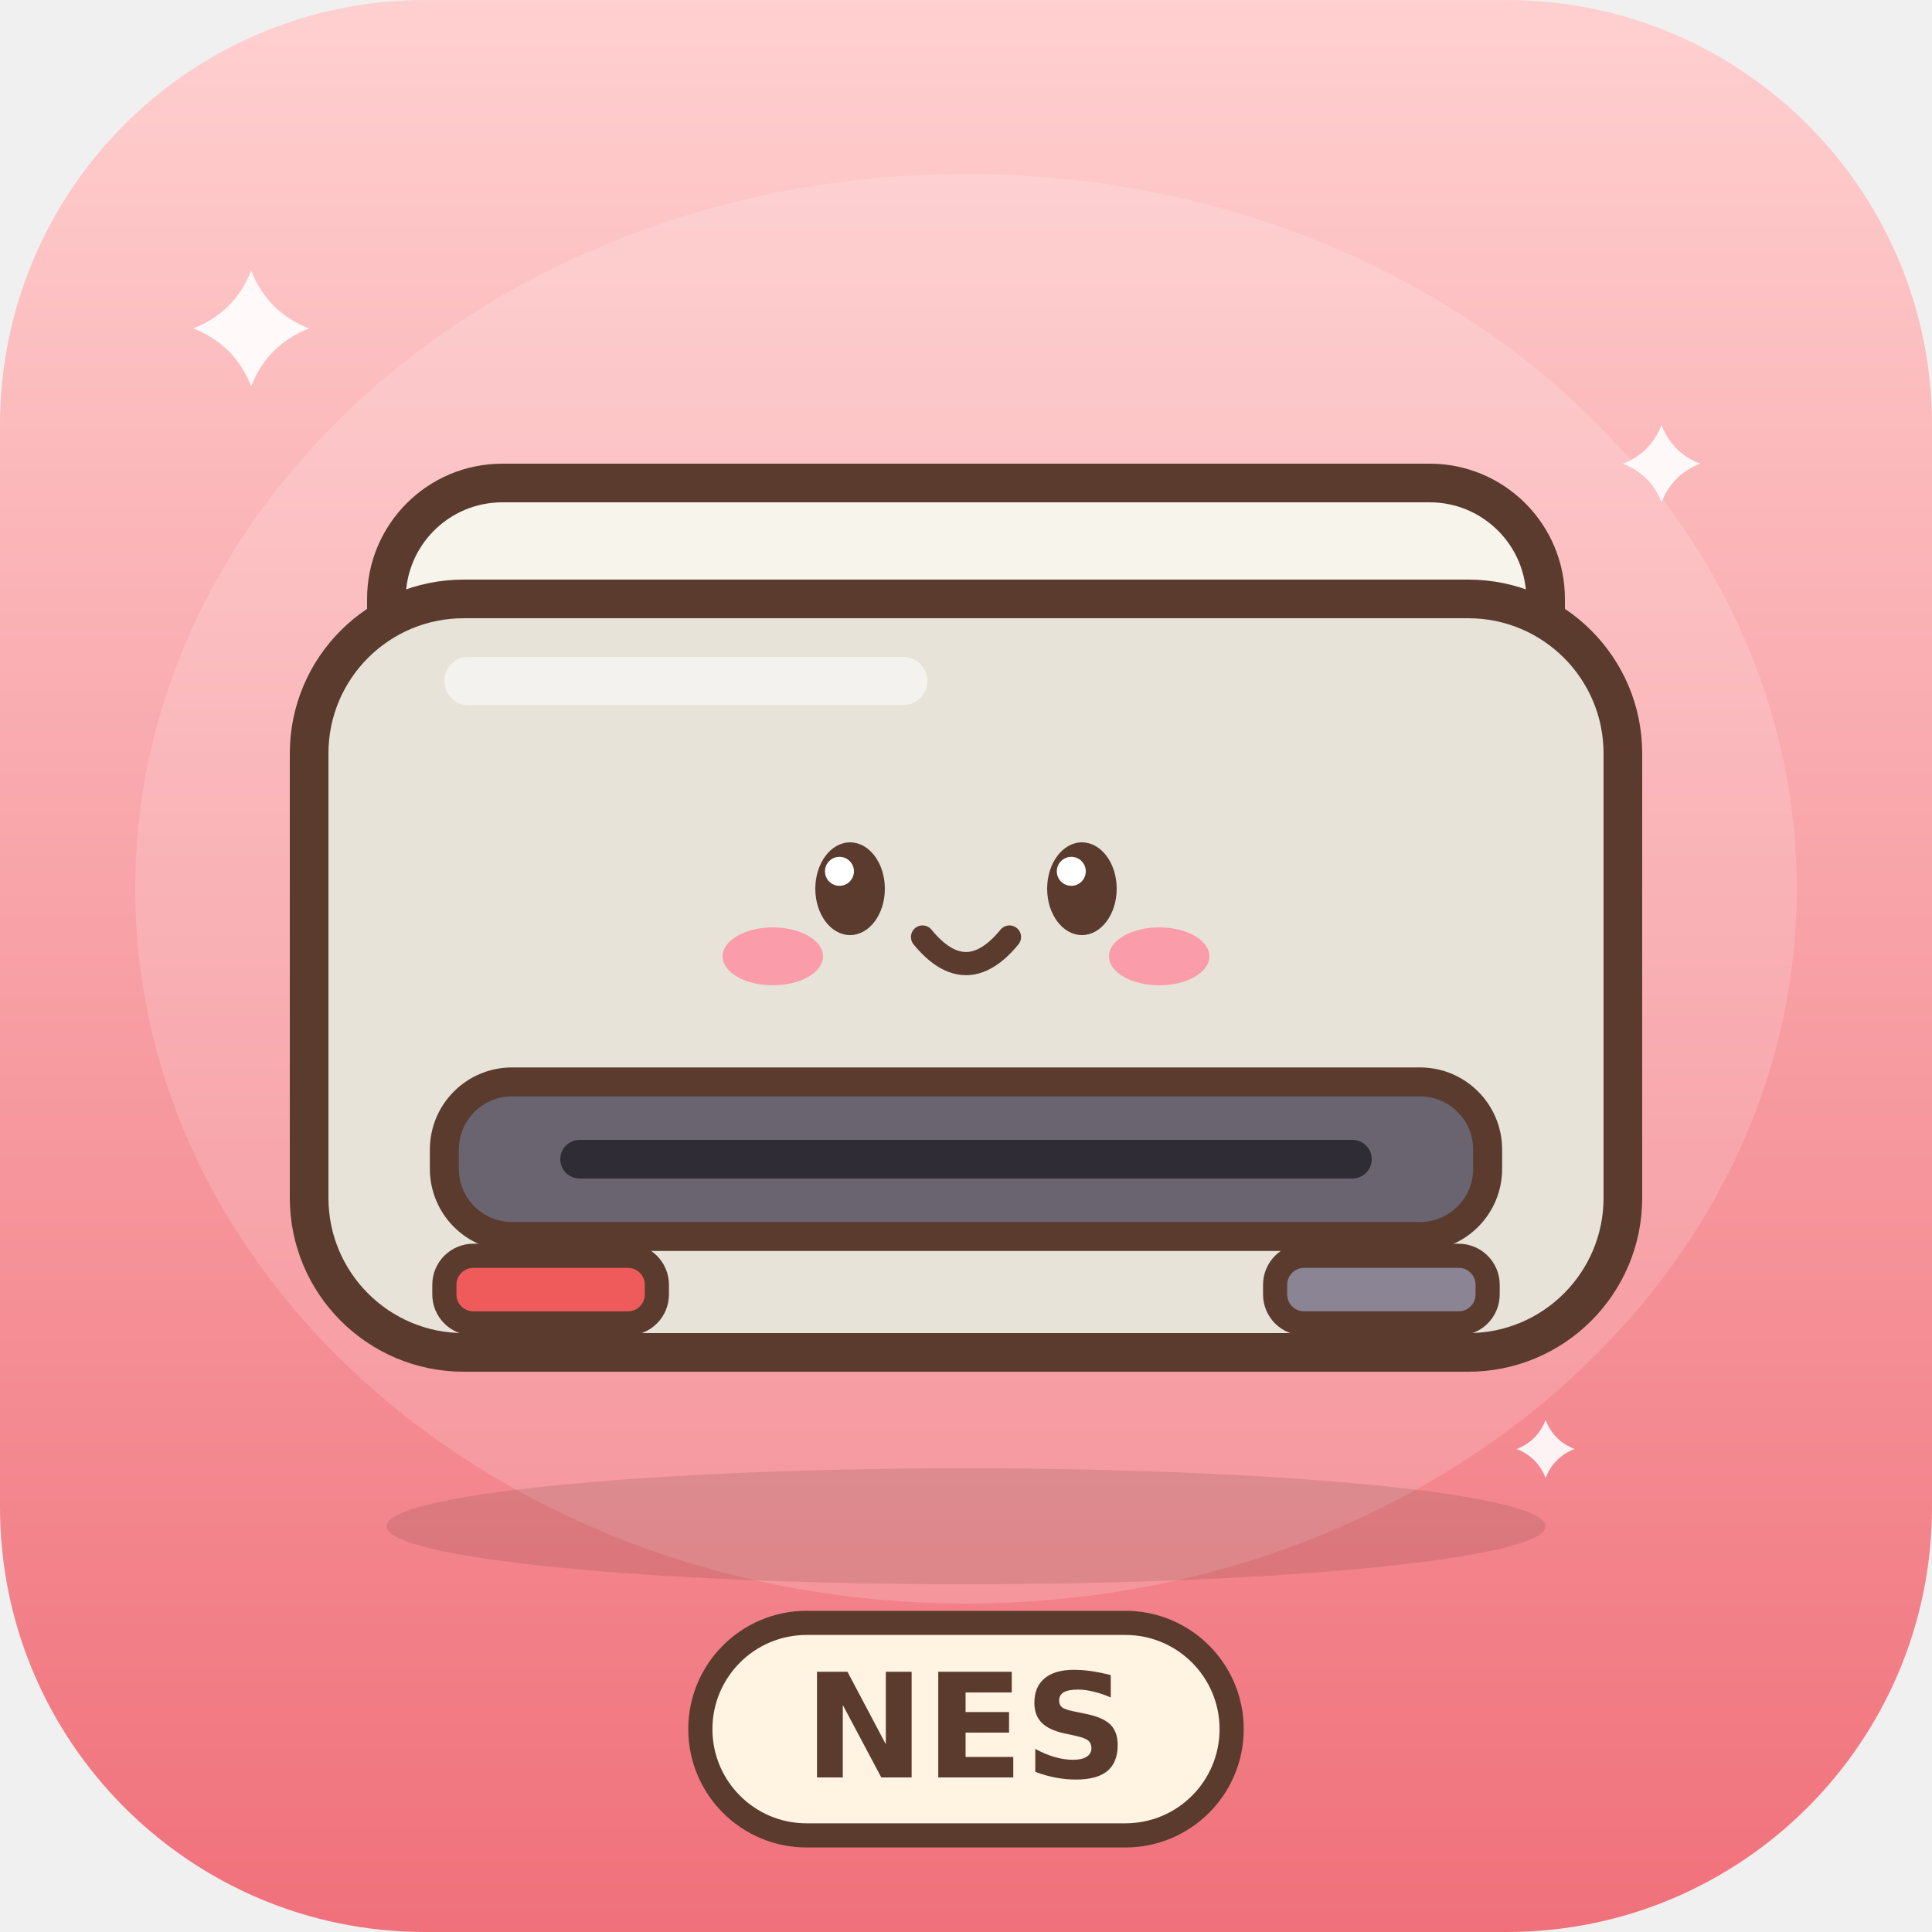
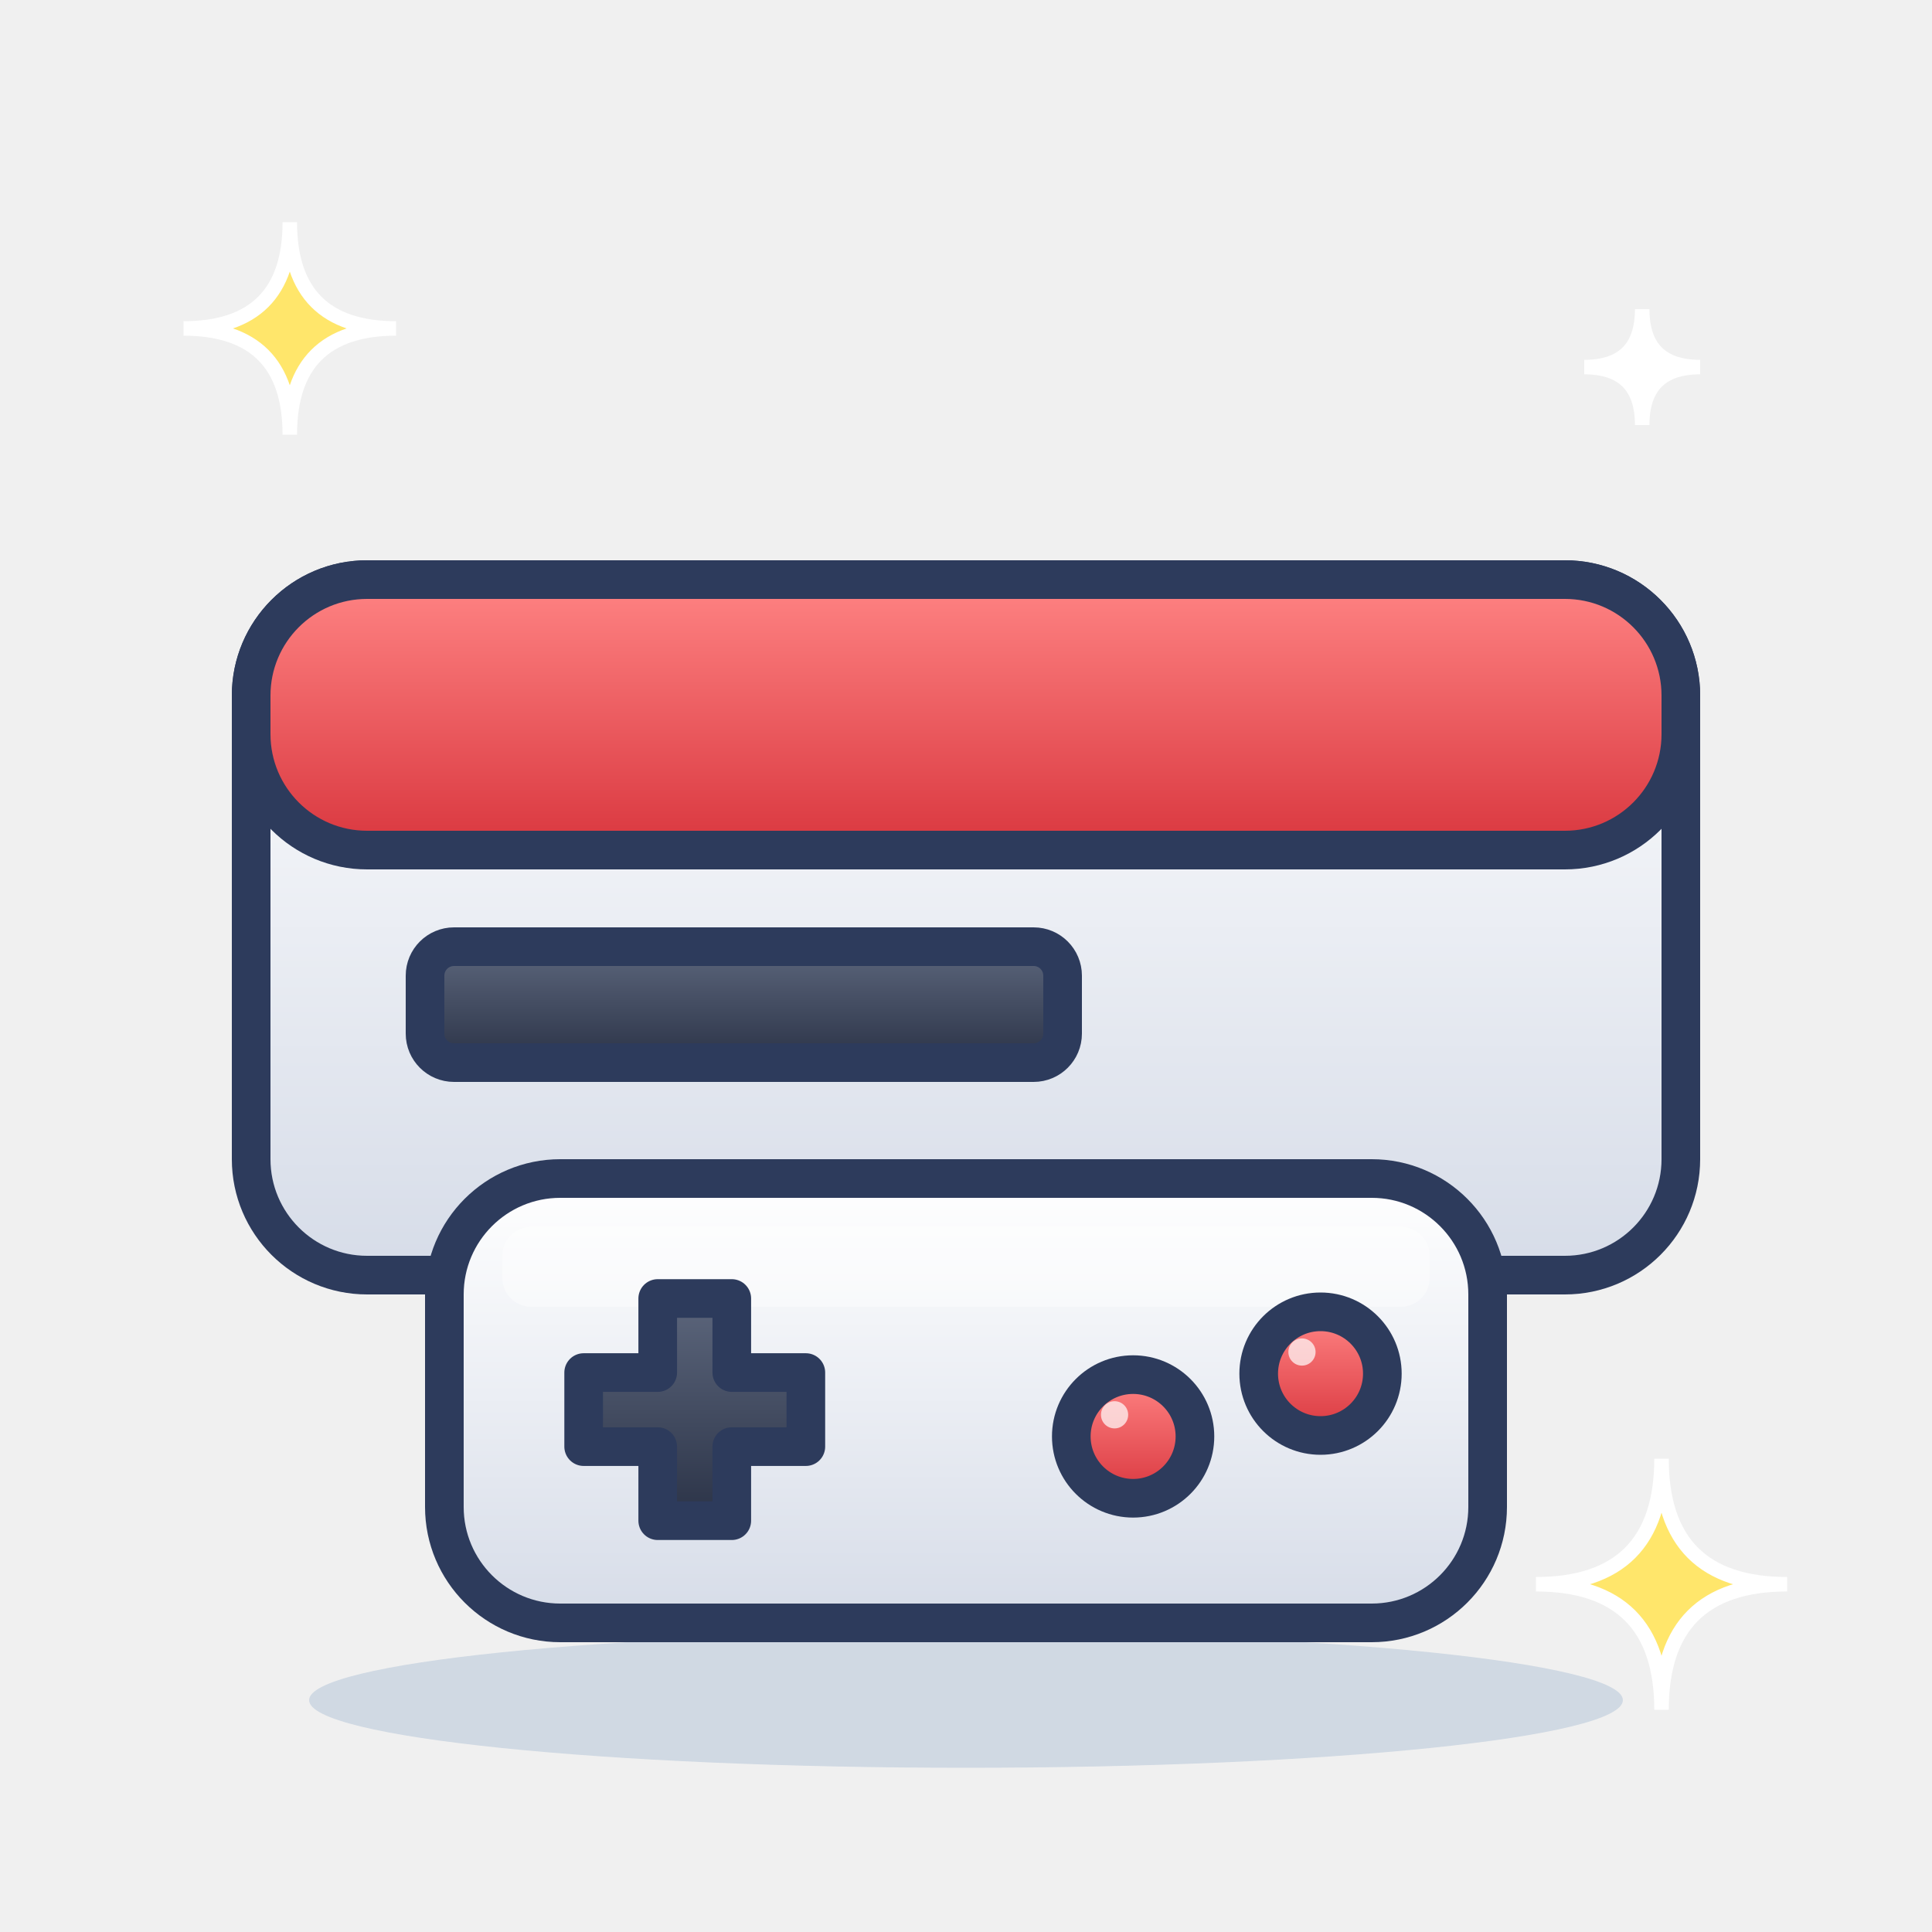
<svg xmlns="http://www.w3.org/2000/svg" viewBox="0 0 200 200" width="256" height="256">
  <defs>
-     <linearGradient id="g0" x1="0" y1="0" x2="0" y2="1">
-       <stop offset="0" stop-color="#ffd0d0" />
-       <stop offset="1" stop-color="#f0707a" />
+     <linearGradient id="red" x1="0" y1="0" x2="0" y2="1">
+       <stop offset="0" stop-color="#ff8484" />
+       <stop offset="1" stop-color="#d9363e" />
    </linearGradient>
-     <clipPath id="c0">
-       <rect width="200" height="200" rx="44" />
-     </clipPath>
+     <linearGradient id="wh" x1="0" y1="0" x2="0" y2="1">
+       <stop offset="0" stop-color="#ffffff" />
+       <stop offset="1" stop-color="#d6dce8" />
+     </linearGradient>
+     <linearGradient id="cream" x1="0" y1="0" x2="0" y2="1">
+       <stop offset="0" stop-color="#fff7e2" />
+       <stop offset="1" stop-color="#e6d4aa" />
+     </linearGradient>
+     <linearGradient id="dk" x1="0" y1="0" x2="0" y2="1">
+       <stop offset="0" stop-color="#5c667c" />
+       <stop offset="1" stop-color="#2b3347" />
+     </linearGradient>
+     <linearGradient id="navy" x1="0" y1="0" x2="0" y2="1">
+       <stop offset="0" stop-color="#56699a" />
+       <stop offset="1" stop-color="#2a3a66" />
+     </linearGradient>
+     <linearGradient id="blu" x1="0" y1="0" x2="0" y2="1">
+       <stop offset="0" stop-color="#79bcff" />
+       <stop offset="1" stop-color="#2f70d8" />
+     </linearGradient>
+     <linearGradient id="pur" x1="0" y1="0" x2="0" y2="1">
+       <stop offset="0" stop-color="#cfaaff" />
+       <stop offset="1" stop-color="#7c50d2" />
+     </linearGradient>
+     <linearGradient id="ind" x1="0" y1="0" x2="0" y2="1">
+       <stop offset="0" stop-color="#9a8cff" />
+       <stop offset="1" stop-color="#4c3ac9" />
+     </linearGradient>
+     <linearGradient id="grn" x1="0" y1="0" x2="0" y2="1">
+       <stop offset="0" stop-color="#a6e884" />
+       <stop offset="1" stop-color="#4fa83b" />
+     </linearGradient>
+     <linearGradient id="lcd" x1="0" y1="0" x2="0" y2="1">
+       <stop offset="0" stop-color="#d2eba3" />
+       <stop offset="1" stop-color="#93bd5e" />
+     </linearGradient>
+     <linearGradient id="gry" x1="0" y1="0" x2="0" y2="1">
+       <stop offset="0" stop-color="#eceff5" />
+       <stop offset="1" stop-color="#adb5c7" />
+     </linearGradient>
+     <linearGradient id="sil" x1="0" y1="0" x2="0" y2="1">
+       <stop offset="0" stop-color="#f7f9fc" />
+       <stop offset="1" stop-color="#bcc4d4" />
+     </linearGradient>
+     <linearGradient id="yel" x1="0" y1="0" x2="0" y2="1">
+       <stop offset="0" stop-color="#ffe985" />
+       <stop offset="1" stop-color="#f3b52f" />
+     </linearGradient>
+     <linearGradient id="wood" x1="0" y1="0" x2="0" y2="1">
+       <stop offset="0" stop-color="#d39a5e" />
+       <stop offset="1" stop-color="#8c5729" />
+     </linearGradient>
+     <linearGradient id="org" x1="0" y1="0" x2="0" y2="1">
+       <stop offset="0" stop-color="#ffb870" />
+       <stop offset="1" stop-color="#ea7621" />
+     </linearGradient>
+     <linearGradient id="pnk" x1="0" y1="0" x2="0" y2="1">
+       <stop offset="0" stop-color="#ffa6cd" />
+       <stop offset="1" stop-color="#e2549c" />
+     </linearGradient>
  </defs>
-   <rect width="200" height="200" rx="44" fill="url(#g0)" />
-   <ellipse cx="100" cy="92" rx="86" ry="74" fill="#fff" opacity=".16" />
-   <path d="M26 28Q27.68 32.32 32 34Q27.68 35.68 26 40Q24.32 35.68 20 34Q24.32 32.32 26 28Z" fill="#fff" opacity="0.9" />
-   <path d="M172 44Q173.12 46.88 176 48Q173.12 49.12 172 52Q170.88 49.12 168 48Q170.88 46.88 172 44Z" fill="#fff" opacity="0.9" />
-   <path d="M160 147Q160.84 149.16 163 150Q160.84 150.84 160 153Q159.16 150.84 157 150Q159.16 149.16 160 147Z" fill="#fff" opacity="0.9" />
-   <ellipse cx="100" cy="158" rx="60" ry="6" fill="#5a3b2e" opacity=".16" />
-   <rect x="40" y="50" width="120" height="26" rx="12" fill="#f7f4ec" stroke="#5a3b2e" stroke-width="4" stroke-linejoin="round" />
-   <rect x="32" y="62" width="136" height="78" rx="16" fill="#e7e3d9" stroke="#5a3b2e" stroke-width="4" stroke-linejoin="round" />
-   <rect x="46" y="68" width="50" height="5" rx="2.5" fill="#fff" opacity="0.55" />
-   <rect x="46" y="112" width="108" height="16" rx="7" fill="#6a6470" stroke="#5a3b2e" stroke-width="3" stroke-linejoin="round" />
-   <rect x="58" y="118" width="84" height="4" rx="2" fill="#2f2c35" />
-   <rect x="46" y="130" width="22" height="7" rx="3" fill="#ef5b5b" stroke="#5a3b2e" stroke-width="2.5" stroke-linejoin="round" />
-   <rect x="132" y="130" width="22" height="7" rx="3" fill="#8a8494" stroke="#5a3b2e" stroke-width="2.5" stroke-linejoin="round" />
-   <ellipse cx="88.0" cy="92" rx="3.6" ry="4.8" fill="#5a3b2e" />
-   <ellipse cx="112.0" cy="92" rx="3.6" ry="4.8" fill="#5a3b2e" />
-   <circle cx="86.9" cy="90.2" r="1.5" fill="#fff" />
-   <circle cx="110.9" cy="90.2" r="1.5" fill="#fff" />
-   <ellipse cx="80.0" cy="99.0" rx="5.2" ry="3.0" fill="#ff8fa3" opacity=".85" />
-   <ellipse cx="120.0" cy="99.0" rx="5.2" ry="3.0" fill="#ff8fa3" opacity=".85" />
-   <path d="M95.5 97.0q4.5 5.5 9.0 0" fill="none" stroke="#5a3b2e" stroke-width="2.4" stroke-linecap="round" />
-   <rect x="72.5" y="168" width="55" height="22" rx="11" fill="#fff4e2" stroke="#5a3b2e" stroke-width="2.5" />
-   <text x="100" y="184" font-family="Jua,Gowun Dodum,DejaVu Sans,Arial,sans-serif" font-weight="900" font-size="15" text-anchor="middle" fill="#5a3b2e">NES</text>
+   <ellipse cx="100" cy="176" rx="68" ry="7" fill="#3b6ea8" opacity=".18" />
+   <rect x="26" y="60" width="148" height="72" rx="12" fill="url(#wh)" stroke="#2d3b5c" stroke-width="4" stroke-linejoin="round" stroke-linecap="round" />
+   <rect x="32" y="65" width="136" height="12.96" rx="3" fill="#fff" opacity=".4" />
+   <rect x="26" y="60" width="148" height="28" rx="12" fill="url(#red)" stroke="#2d3b5c" stroke-width="4" stroke-linejoin="round" stroke-linecap="round" />
+   <rect x="44" y="98" width="66" height="12" rx="3" fill="url(#dk)" stroke="#2d3b5c" stroke-width="4" stroke-linejoin="round" stroke-linecap="round" />
+   <rect x="46" y="122" width="108" height="46" rx="12" fill="url(#wh)" stroke="#2d3b5c" stroke-width="4" stroke-linejoin="round" stroke-linecap="round" />
+   <rect x="52" y="127" width="96" height="8.28" rx="3" fill="#fff" opacity=".4" />
+   <path d="M68.087 134.42h7.667v7.667h7.667v7.667h-7.667v7.667h-7.667v-7.667h-7.667v-7.667h7.667z" fill="url(#dk)" stroke="#2d3b5c" stroke-width="4" stroke-linejoin="round" stroke-linecap="round" />
+   <circle cx="117.3" cy="148.7" r="6.4" fill="url(#red)" stroke="#2d3b5c" stroke-width="4" stroke-linejoin="round" stroke-linecap="round" />
+   <circle cx="115.38" cy="146.46" r="1.408" fill="#fff" opacity=".7" />
+   <circle cx="136.7" cy="142.2" r="6.4" fill="url(#red)" stroke="#2d3b5c" stroke-width="4" stroke-linejoin="round" stroke-linecap="round" />
+   <circle cx="134.78" cy="139.96" r="1.408" fill="#fff" opacity=".7" />
+   <path d="M30 23Q30 34 41 34Q30 34 30 45Q30 34 19 34Q30 34 30 23Z" fill="#ffe66b" stroke="#fff" stroke-width="1.5" />
+   <path d="M172 151Q172 164 185 164Q172 164 172 177Q172 164 159 164Q172 164 172 151Z" fill="#ffe66b" stroke="#fff" stroke-width="1.5" />
+   <path d="M170 32Q170 38 176 38Q170 38 170 44Q170 38 164 38Q170 38 170 32Z" fill="#fff" stroke="#fff" stroke-width="1.5" />
</svg>
